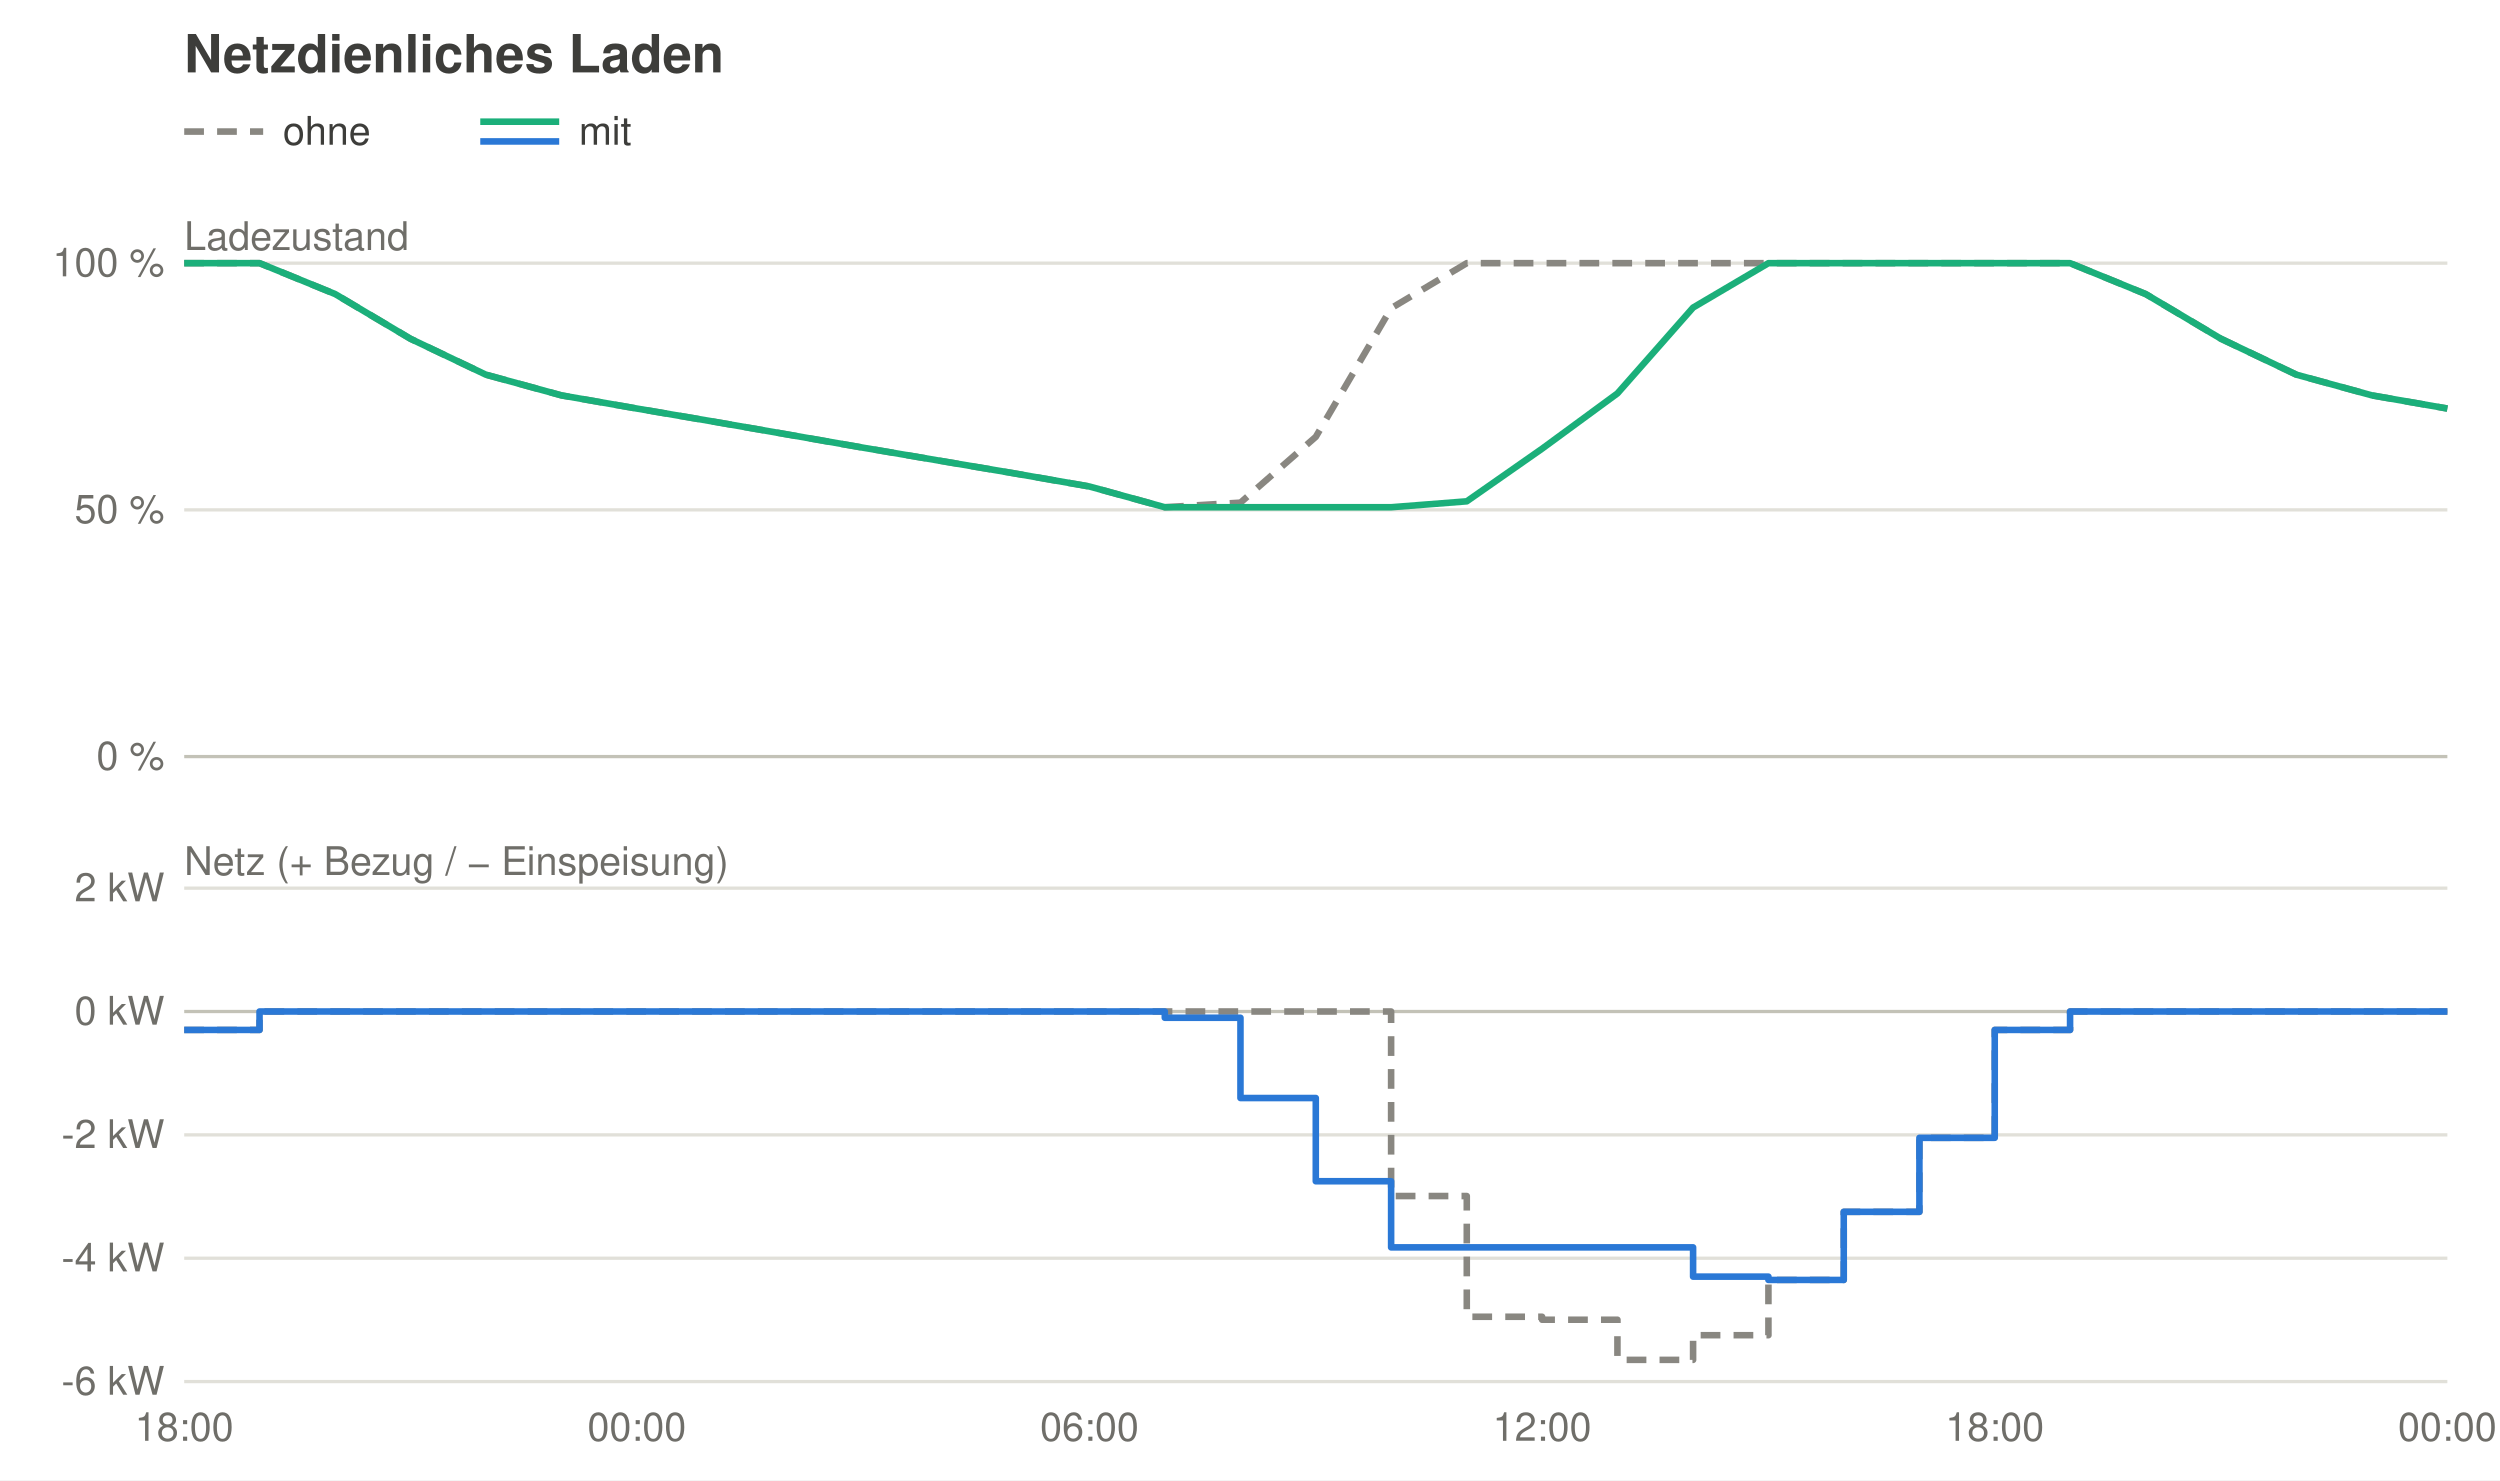
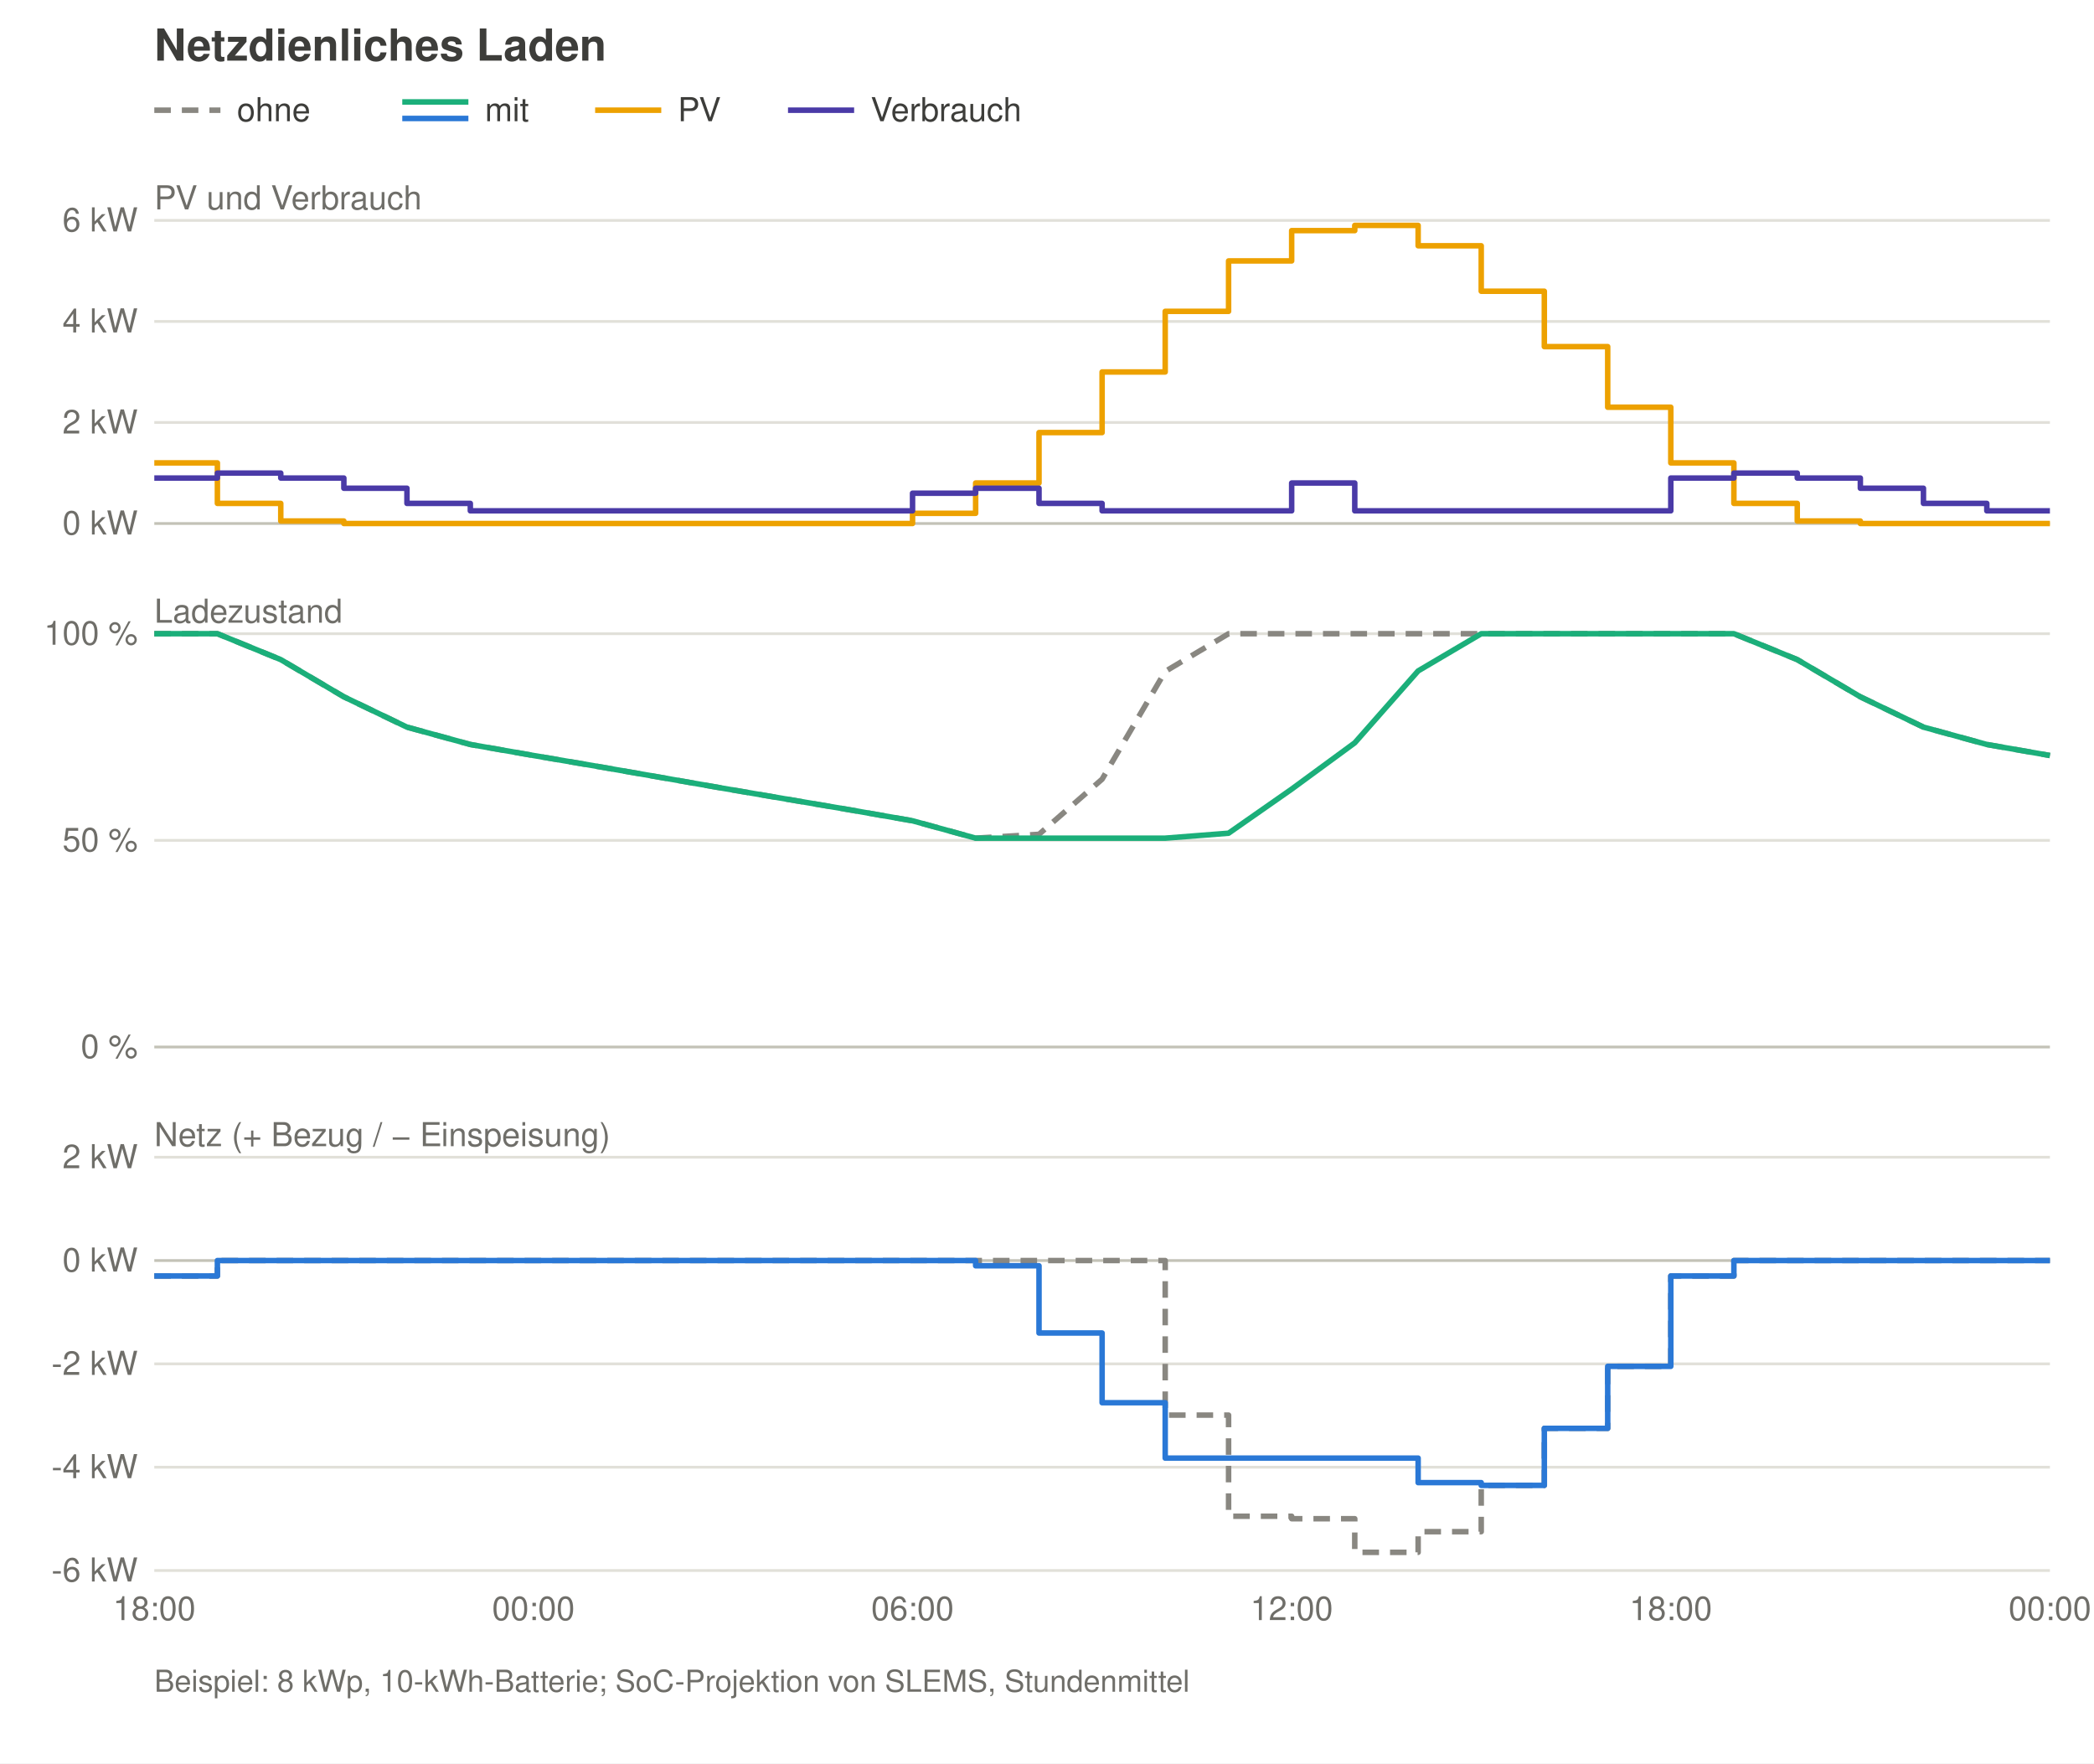
- <svg xmlns="http://www.w3.org/2000/svg" viewBox="0 0 760 450" width="760" height="450" font-family="Helvetica, Arial, sans-serif" font-size="12">
-   <rect width="760" height="450" fill="#ffffff" />
+ <svg xmlns="http://www.w3.org/2000/svg" viewBox="0 0 760 640" width="760" height="640" font-family="Helvetica, Arial, sans-serif" font-size="12">
+   <rect width="760" height="640" fill="#ffffff" />
  <text x="56" y="22" font-size="16" font-weight="bold" fill="#3d3d3a">Netzdienliches Laden</text>
  <polyline points="56.0,40.0 80.0,40.0" fill="none" stroke="#898781" stroke-width="2" stroke-linejoin="round" stroke-dasharray="6 4" />
  <text x="86" y="44" fill="#3d3d3a">ohne</text>
  <polyline points="146.0,37.0 170.0,37.0" fill="none" stroke="#1baf7a" stroke-width="2" stroke-linejoin="round" />
  <polyline points="146.0,43.0 170.0,43.0" fill="none" stroke="#2a78d6" stroke-width="2" stroke-linejoin="round" />
  <text x="176" y="44" fill="#3d3d3a">mit</text>
-   <text x="56" y="76" fill="#6f6e69">Ladezustand</text>
-   <line x1="56" x2="744" y1="230.0" y2="230.0" stroke="#c3c2b7" />
-   <text x="50" y="234.0" text-anchor="end" fill="#6f6e69">0 %</text>
-   <line x1="56" x2="744" y1="155.0" y2="155.0" stroke="#e1e0d9" />
-   <text x="50" y="159.0" text-anchor="end" fill="#6f6e69">50 %</text>
+   <polyline points="216.0,40.0 240.0,40.0" fill="none" stroke="#eda100" stroke-width="2" stroke-linejoin="round" />
+   <text x="246" y="44" fill="#3d3d3a">PV</text>
+   <polyline points="286.0,40.0 310.0,40.0" fill="none" stroke="#4a3aa7" stroke-width="2" stroke-linejoin="round" />
+   <text x="316" y="44" fill="#3d3d3a">Verbrauch</text>
+   <text x="56" y="76" fill="#6f6e69">PV und Verbrauch</text>
+   <line x1="56" x2="744" y1="190.0" y2="190.0" stroke="#c3c2b7" />
+   <text x="50" y="194.0" text-anchor="end" fill="#6f6e69">0 kW</text>
+   <line x1="56" x2="744" y1="153.333" y2="153.333" stroke="#e1e0d9" />
+   <text x="50" y="157.333" text-anchor="end" fill="#6f6e69">2 kW</text>
+   <line x1="56" x2="744" y1="116.667" y2="116.667" stroke="#e1e0d9" />
+   <text x="50" y="120.667" text-anchor="end" fill="#6f6e69">4 kW</text>
  <line x1="56" x2="744" y1="80.0" y2="80.0" stroke="#e1e0d9" />
-   <text x="50" y="84.0" text-anchor="end" fill="#6f6e69">100 %</text>
-   <polyline points="56.0,80.0 78.9,80.0 101.9,89.4 124.8,103.0 147.7,113.9 170.7,120.2 193.6,124.2 216.5,128.1 239.5,132.1 262.4,136.1 285.3,140.0 308.3,143.9 331.2,147.9 354.1,154.2 377.1,152.8 400.0,132.8 422.9,93.7 445.9,80.0 468.8,80.0 491.7,80.0 514.7,80.0 537.6,80.0 560.5,80.0 583.5,80.0 606.4,80.0 629.3,80.0 652.3,89.4 675.2,103.0 698.1,113.9 721.1,120.2 744.0,124.2" fill="none" stroke="#898781" stroke-width="2" stroke-linejoin="round" stroke-dasharray="6 4" />
-   <polyline points="56.0,80.0 78.9,80.0 101.9,89.4 124.8,103.0 147.7,113.9 170.7,120.2 193.6,124.2 216.5,128.1 239.5,132.1 262.4,136.1 285.3,140.0 308.3,143.9 331.2,147.9 354.1,154.2 377.1,154.2 400.0,154.2 422.9,154.2 445.9,152.4 468.8,136.4 491.7,119.6 514.7,93.5 537.6,80.0 560.5,80.0 583.5,80.0 606.4,80.0 629.3,80.0 652.3,89.4 675.2,103.0 698.1,113.9 721.1,120.2 744.0,124.2" fill="none" stroke="#1baf7a" stroke-width="2" stroke-linejoin="round" />
-   <text x="56" y="266" fill="#6f6e69">Netz (+ Bezug / − Einspeisung)</text>
+   <text x="50" y="84.0" text-anchor="end" fill="#6f6e69">6 kW</text>
+   <polyline points="56.0,168.0 78.9,168.0 78.9,182.7 101.9,182.7 101.9,189.1 124.8,189.1 124.8,190.0 147.7,190.0 147.7,190.0 170.7,190.0 170.7,190.0 193.6,190.0 193.6,190.0 216.5,190.0 216.5,190.0 239.5,190.0 239.5,190.0 262.4,190.0 262.4,190.0 285.3,190.0 285.3,190.0 308.3,190.0 308.3,190.0 331.2,190.0 331.2,186.3 354.1,186.3 354.1,175.3 377.1,175.3 377.1,157.0 400.0,157.0 400.0,135.0 422.9,135.0 422.9,113.0 445.9,113.0 445.9,94.7 468.8,94.7 468.8,83.7 491.7,83.7 491.7,81.8 514.7,81.8 514.7,89.2 537.6,89.2 537.6,105.7 560.5,105.7 560.5,125.8 583.5,125.8 583.5,147.8 606.4,147.8 606.4,168.0 629.3,168.0 629.3,182.7 652.3,182.7 652.3,189.1 675.2,189.1 675.2,190.0 698.1,190.0 698.1,190.0 721.1,190.0 721.1,190.0 744.0,190.0" fill="none" stroke="#eda100" stroke-width="2" stroke-linejoin="round" />
+   <polyline points="56.0,173.5 78.9,173.5 78.9,171.7 101.9,171.7 101.9,173.5 124.8,173.5 124.8,177.2 147.7,177.2 147.7,182.7 170.7,182.7 170.7,185.4 193.6,185.4 193.6,185.4 216.5,185.4 216.5,185.4 239.5,185.4 239.5,185.4 262.4,185.4 262.4,185.4 285.3,185.4 285.3,185.4 308.3,185.4 308.3,185.4 331.2,185.4 331.2,179.0 354.1,179.0 354.1,177.2 377.1,177.2 377.1,182.7 400.0,182.7 400.0,185.4 422.9,185.4 422.9,185.4 445.9,185.4 445.9,185.4 468.8,185.4 468.8,175.3 491.7,175.3 491.7,185.4 514.7,185.4 514.7,185.4 537.6,185.4 537.6,185.4 560.5,185.4 560.5,185.4 583.5,185.4 583.5,185.4 606.4,185.4 606.4,173.5 629.3,173.5 629.3,171.7 652.3,171.7 652.3,173.5 675.2,173.5 675.2,177.2 698.1,177.2 698.1,182.7 721.1,182.7 721.1,185.4 744.0,185.4" fill="none" stroke="#4a3aa7" stroke-width="2" stroke-linejoin="round" />
+   <text x="56" y="226" fill="#6f6e69">Ladezustand</text>
+   <line x1="56" x2="744" y1="380.0" y2="380.0" stroke="#c3c2b7" />
+   <text x="50" y="384.0" text-anchor="end" fill="#6f6e69">0 %</text>
+   <line x1="56" x2="744" y1="305.0" y2="305.0" stroke="#e1e0d9" />
+   <text x="50" y="309.0" text-anchor="end" fill="#6f6e69">50 %</text>
+   <line x1="56" x2="744" y1="230.0" y2="230.0" stroke="#e1e0d9" />
+   <text x="50" y="234.0" text-anchor="end" fill="#6f6e69">100 %</text>
+   <polyline points="56.0,230.0 78.9,230.0 101.9,239.4 124.8,252.9 147.7,263.9 170.7,270.2 193.6,274.2 216.5,278.1 239.5,282.1 262.4,286.1 285.3,290.0 308.3,293.9 331.2,297.9 354.1,304.2 377.1,302.8 400.0,282.8 422.9,243.7 445.9,230.0 468.8,230.0 491.7,230.0 514.7,230.0 537.6,230.0 560.5,230.0 583.5,230.0 606.4,230.0 629.3,230.0 652.3,239.4 675.2,252.9 698.1,263.9 721.1,270.2 744.0,274.2" fill="none" stroke="#898781" stroke-width="2" stroke-linejoin="round" stroke-dasharray="6 4" />
+   <polyline points="56.0,230.0 78.9,230.0 101.9,239.4 124.8,252.9 147.7,263.9 170.7,270.2 193.6,274.2 216.5,278.1 239.5,282.1 262.4,286.1 285.3,290.0 308.3,293.9 331.2,297.9 354.1,304.2 377.1,304.2 400.0,304.2 422.9,304.2 445.9,302.4 468.8,286.4 491.7,269.6 514.7,243.5 537.6,230.0 560.5,230.0 583.5,230.0 606.4,230.0 629.3,230.0 652.3,239.4 675.2,252.9 698.1,263.9 721.1,270.2 744.0,274.2" fill="none" stroke="#1baf7a" stroke-width="2" stroke-linejoin="round" />
+   <text x="56" y="416" fill="#6f6e69">Netz (+ Bezug / − Einspeisung)</text>
+   <line x1="56" x2="744" y1="570.0" y2="570.0" stroke="#e1e0d9" />
+   <text x="50" y="574.0" text-anchor="end" fill="#6f6e69">-6 kW</text>
+   <line x1="56" x2="744" y1="532.5" y2="532.5" stroke="#e1e0d9" />
+   <text x="50" y="536.5" text-anchor="end" fill="#6f6e69">-4 kW</text>
+   <line x1="56" x2="744" y1="495.0" y2="495.0" stroke="#e1e0d9" />
+   <text x="50" y="499.0" text-anchor="end" fill="#6f6e69">-2 kW</text>
+   <line x1="56" x2="744" y1="457.5" y2="457.5" stroke="#c3c2b7" />
+   <text x="50" y="461.5" text-anchor="end" fill="#6f6e69">0 kW</text>
  <line x1="56" x2="744" y1="420.0" y2="420.0" stroke="#e1e0d9" />
-   <text x="50" y="424.0" text-anchor="end" fill="#6f6e69">-6 kW</text>
-   <line x1="56" x2="744" y1="382.5" y2="382.5" stroke="#e1e0d9" />
-   <text x="50" y="386.5" text-anchor="end" fill="#6f6e69">-4 kW</text>
-   <line x1="56" x2="744" y1="345.0" y2="345.0" stroke="#e1e0d9" />
-   <text x="50" y="349.0" text-anchor="end" fill="#6f6e69">-2 kW</text>
-   <line x1="56" x2="744" y1="307.5" y2="307.5" stroke="#c3c2b7" />
-   <text x="50" y="311.5" text-anchor="end" fill="#6f6e69">0 kW</text>
-   <line x1="56" x2="744" y1="270.0" y2="270.0" stroke="#e1e0d9" />
-   <text x="50" y="274.0" text-anchor="end" fill="#6f6e69">2 kW</text>
-   <polyline points="56.0,313.1 78.9,313.1 78.9,307.5 101.9,307.5 101.9,307.5 124.8,307.5 124.8,307.5 147.7,307.5 147.7,307.5 170.7,307.5 170.7,307.5 193.6,307.5 193.6,307.5 216.5,307.5 216.5,307.5 239.5,307.5 239.5,307.5 262.4,307.5 262.4,307.5 285.3,307.5 285.3,307.5 308.3,307.5 308.3,307.5 331.2,307.5 331.2,307.5 354.1,307.5 354.1,307.5 377.1,307.5 377.1,307.5 400.0,307.5 400.0,307.5 422.9,307.5 422.9,363.6 445.9,363.6 445.9,400.3 468.8,400.3 468.8,401.2 491.7,401.2 491.7,413.4 514.7,413.4 514.7,405.9 537.6,405.9 537.6,389.1 560.5,389.1 560.5,368.4 583.5,368.4 583.5,345.9 606.4,345.9 606.4,313.1 629.3,313.1 629.3,307.5 652.3,307.5 652.3,307.5 675.2,307.5 675.2,307.5 698.1,307.5 698.1,307.5 721.1,307.5 721.1,307.5 744.0,307.5" fill="none" stroke="#898781" stroke-width="2" stroke-linejoin="round" stroke-dasharray="6 4" />
-   <polyline points="56.0,313.1 78.9,313.1 78.9,307.5 101.9,307.5 101.9,307.5 124.8,307.5 124.8,307.5 147.7,307.5 147.7,307.5 170.7,307.5 170.7,307.5 193.6,307.5 193.6,307.5 216.5,307.5 216.5,307.5 239.5,307.5 239.5,307.5 262.4,307.5 262.4,307.5 285.3,307.5 285.3,307.5 308.3,307.5 308.3,307.5 331.2,307.5 331.2,307.5 354.1,307.5 354.1,309.4 377.1,309.4 377.1,333.8 400.0,333.8 400.0,359.1 422.9,359.1 422.9,379.2 445.9,379.2 445.9,379.2 468.8,379.2 468.8,379.2 491.7,379.2 491.7,379.2 514.7,379.2 514.7,388.1 537.6,388.1 537.6,389.1 560.5,389.1 560.5,368.4 583.5,368.4 583.5,345.9 606.4,345.9 606.4,313.1 629.3,313.1 629.3,307.5 652.3,307.5 652.3,307.5 675.2,307.5 675.2,307.5 698.1,307.5 698.1,307.5 721.1,307.5 721.1,307.5 744.0,307.5" fill="none" stroke="#2a78d6" stroke-width="2" stroke-linejoin="round" />
-   <text x="56.0" y="438" text-anchor="middle" fill="#6f6e69">18:00</text>
-   <text x="193.6" y="438" text-anchor="middle" fill="#6f6e69">00:00</text>
-   <text x="331.2" y="438" text-anchor="middle" fill="#6f6e69">06:00</text>
-   <text x="468.8" y="438" text-anchor="middle" fill="#6f6e69">12:00</text>
-   <text x="606.4" y="438" text-anchor="middle" fill="#6f6e69">18:00</text>
-   <text x="744.0" y="438" text-anchor="middle" fill="#6f6e69">00:00</text>
-   <text x="56" y="464" font-size="11" fill="#6f6e69">Beispiel: 8 kWp, 10-kWh-Batterie; SoC-Projektion von SLEMS, Stundenmittel</text>
+   <text x="50" y="424.0" text-anchor="end" fill="#6f6e69">2 kW</text>
+   <polyline points="56.0,463.1 78.9,463.1 78.9,457.5 101.9,457.5 101.9,457.5 124.8,457.5 124.8,457.5 147.7,457.5 147.7,457.5 170.7,457.5 170.7,457.5 193.6,457.5 193.6,457.5 216.5,457.5 216.5,457.5 239.5,457.5 239.5,457.5 262.4,457.5 262.4,457.5 285.3,457.5 285.3,457.5 308.3,457.5 308.3,457.5 331.2,457.5 331.2,457.5 354.1,457.5 354.1,457.5 377.1,457.5 377.1,457.5 400.0,457.5 400.0,457.5 422.9,457.5 422.9,513.6 445.9,513.6 445.9,550.3 468.8,550.3 468.8,551.2 491.7,551.2 491.7,563.4 514.7,563.4 514.7,555.9 537.6,555.9 537.6,539.1 560.5,539.1 560.5,518.4 583.5,518.4 583.5,495.9 606.4,495.9 606.4,463.1 629.3,463.1 629.3,457.5 652.3,457.5 652.3,457.5 675.2,457.5 675.2,457.5 698.1,457.5 698.1,457.5 721.1,457.5 721.1,457.5 744.0,457.5" fill="none" stroke="#898781" stroke-width="2" stroke-linejoin="round" stroke-dasharray="6 4" />
+   <polyline points="56.0,463.1 78.9,463.1 78.9,457.5 101.9,457.5 101.9,457.5 124.8,457.5 124.8,457.5 147.7,457.5 147.7,457.5 170.7,457.5 170.7,457.5 193.6,457.5 193.6,457.5 216.5,457.5 216.5,457.5 239.5,457.5 239.5,457.5 262.4,457.5 262.4,457.5 285.3,457.5 285.3,457.5 308.3,457.5 308.3,457.5 331.2,457.5 331.2,457.5 354.1,457.5 354.1,459.4 377.1,459.4 377.1,483.8 400.0,483.8 400.0,509.1 422.9,509.1 422.9,529.2 445.9,529.2 445.9,529.2 468.8,529.2 468.8,529.2 491.7,529.2 491.7,529.2 514.7,529.2 514.7,538.1 537.6,538.1 537.6,539.1 560.5,539.1 560.5,518.4 583.5,518.4 583.5,495.9 606.4,495.9 606.4,463.1 629.3,463.1 629.3,457.5 652.3,457.5 652.3,457.5 675.2,457.5 675.2,457.5 698.1,457.5 698.1,457.5 721.1,457.5 721.1,457.5 744.0,457.5" fill="none" stroke="#2a78d6" stroke-width="2" stroke-linejoin="round" />
+   <text x="56.0" y="588" text-anchor="middle" fill="#6f6e69">18:00</text>
+   <text x="193.6" y="588" text-anchor="middle" fill="#6f6e69">00:00</text>
+   <text x="331.2" y="588" text-anchor="middle" fill="#6f6e69">06:00</text>
+   <text x="468.8" y="588" text-anchor="middle" fill="#6f6e69">12:00</text>
+   <text x="606.4" y="588" text-anchor="middle" fill="#6f6e69">18:00</text>
+   <text x="744.0" y="588" text-anchor="middle" fill="#6f6e69">00:00</text>
+   <text x="56" y="614" font-size="11" fill="#6f6e69">Beispiel: 8 kWp, 10-kWh-Batterie; SoC-Projektion von SLEMS, Stundenmittel</text>
</svg>
